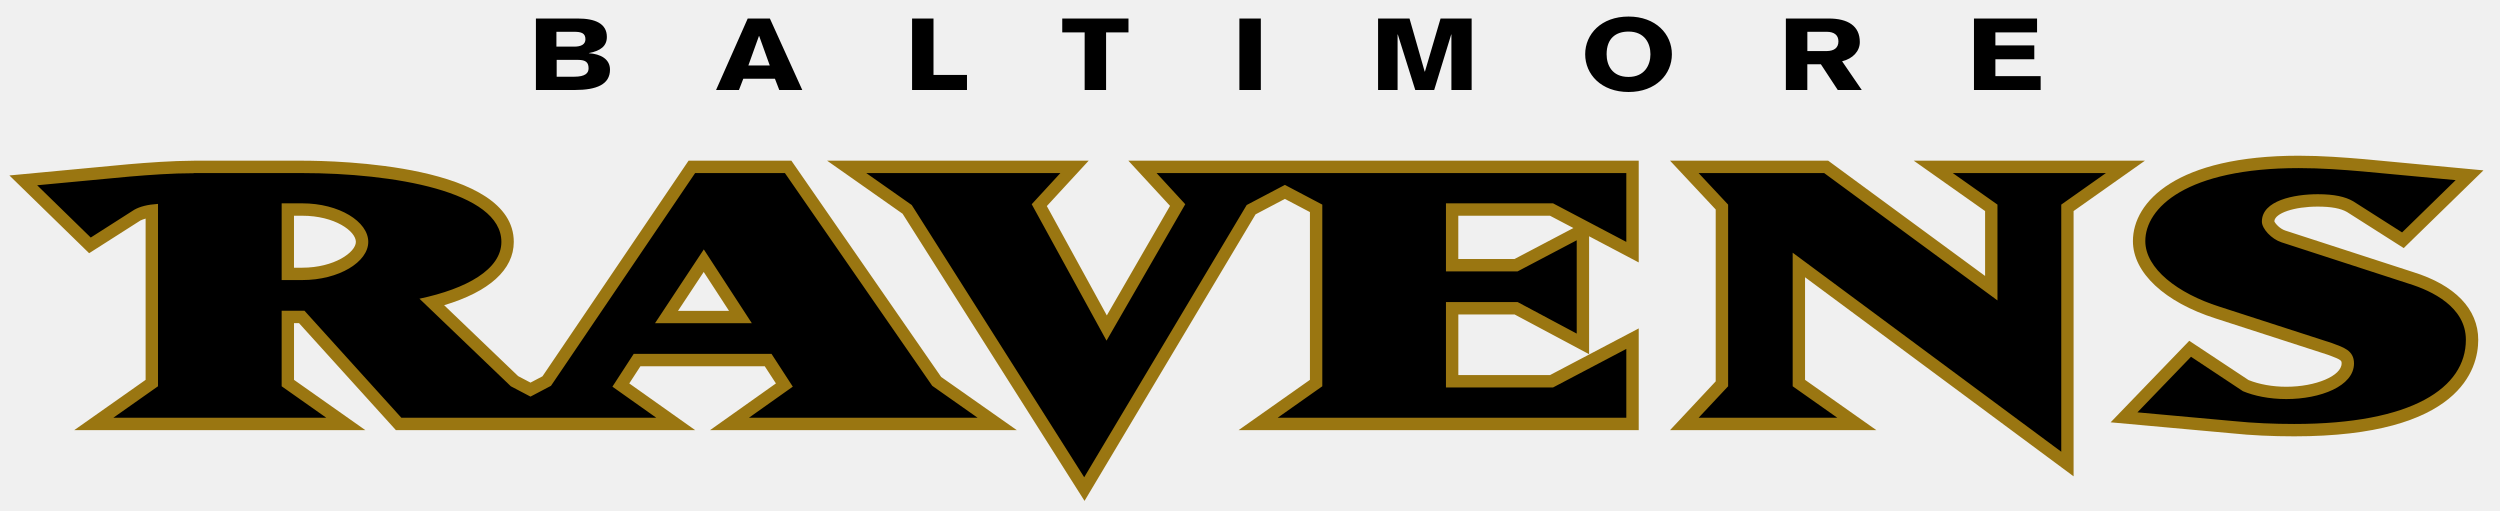
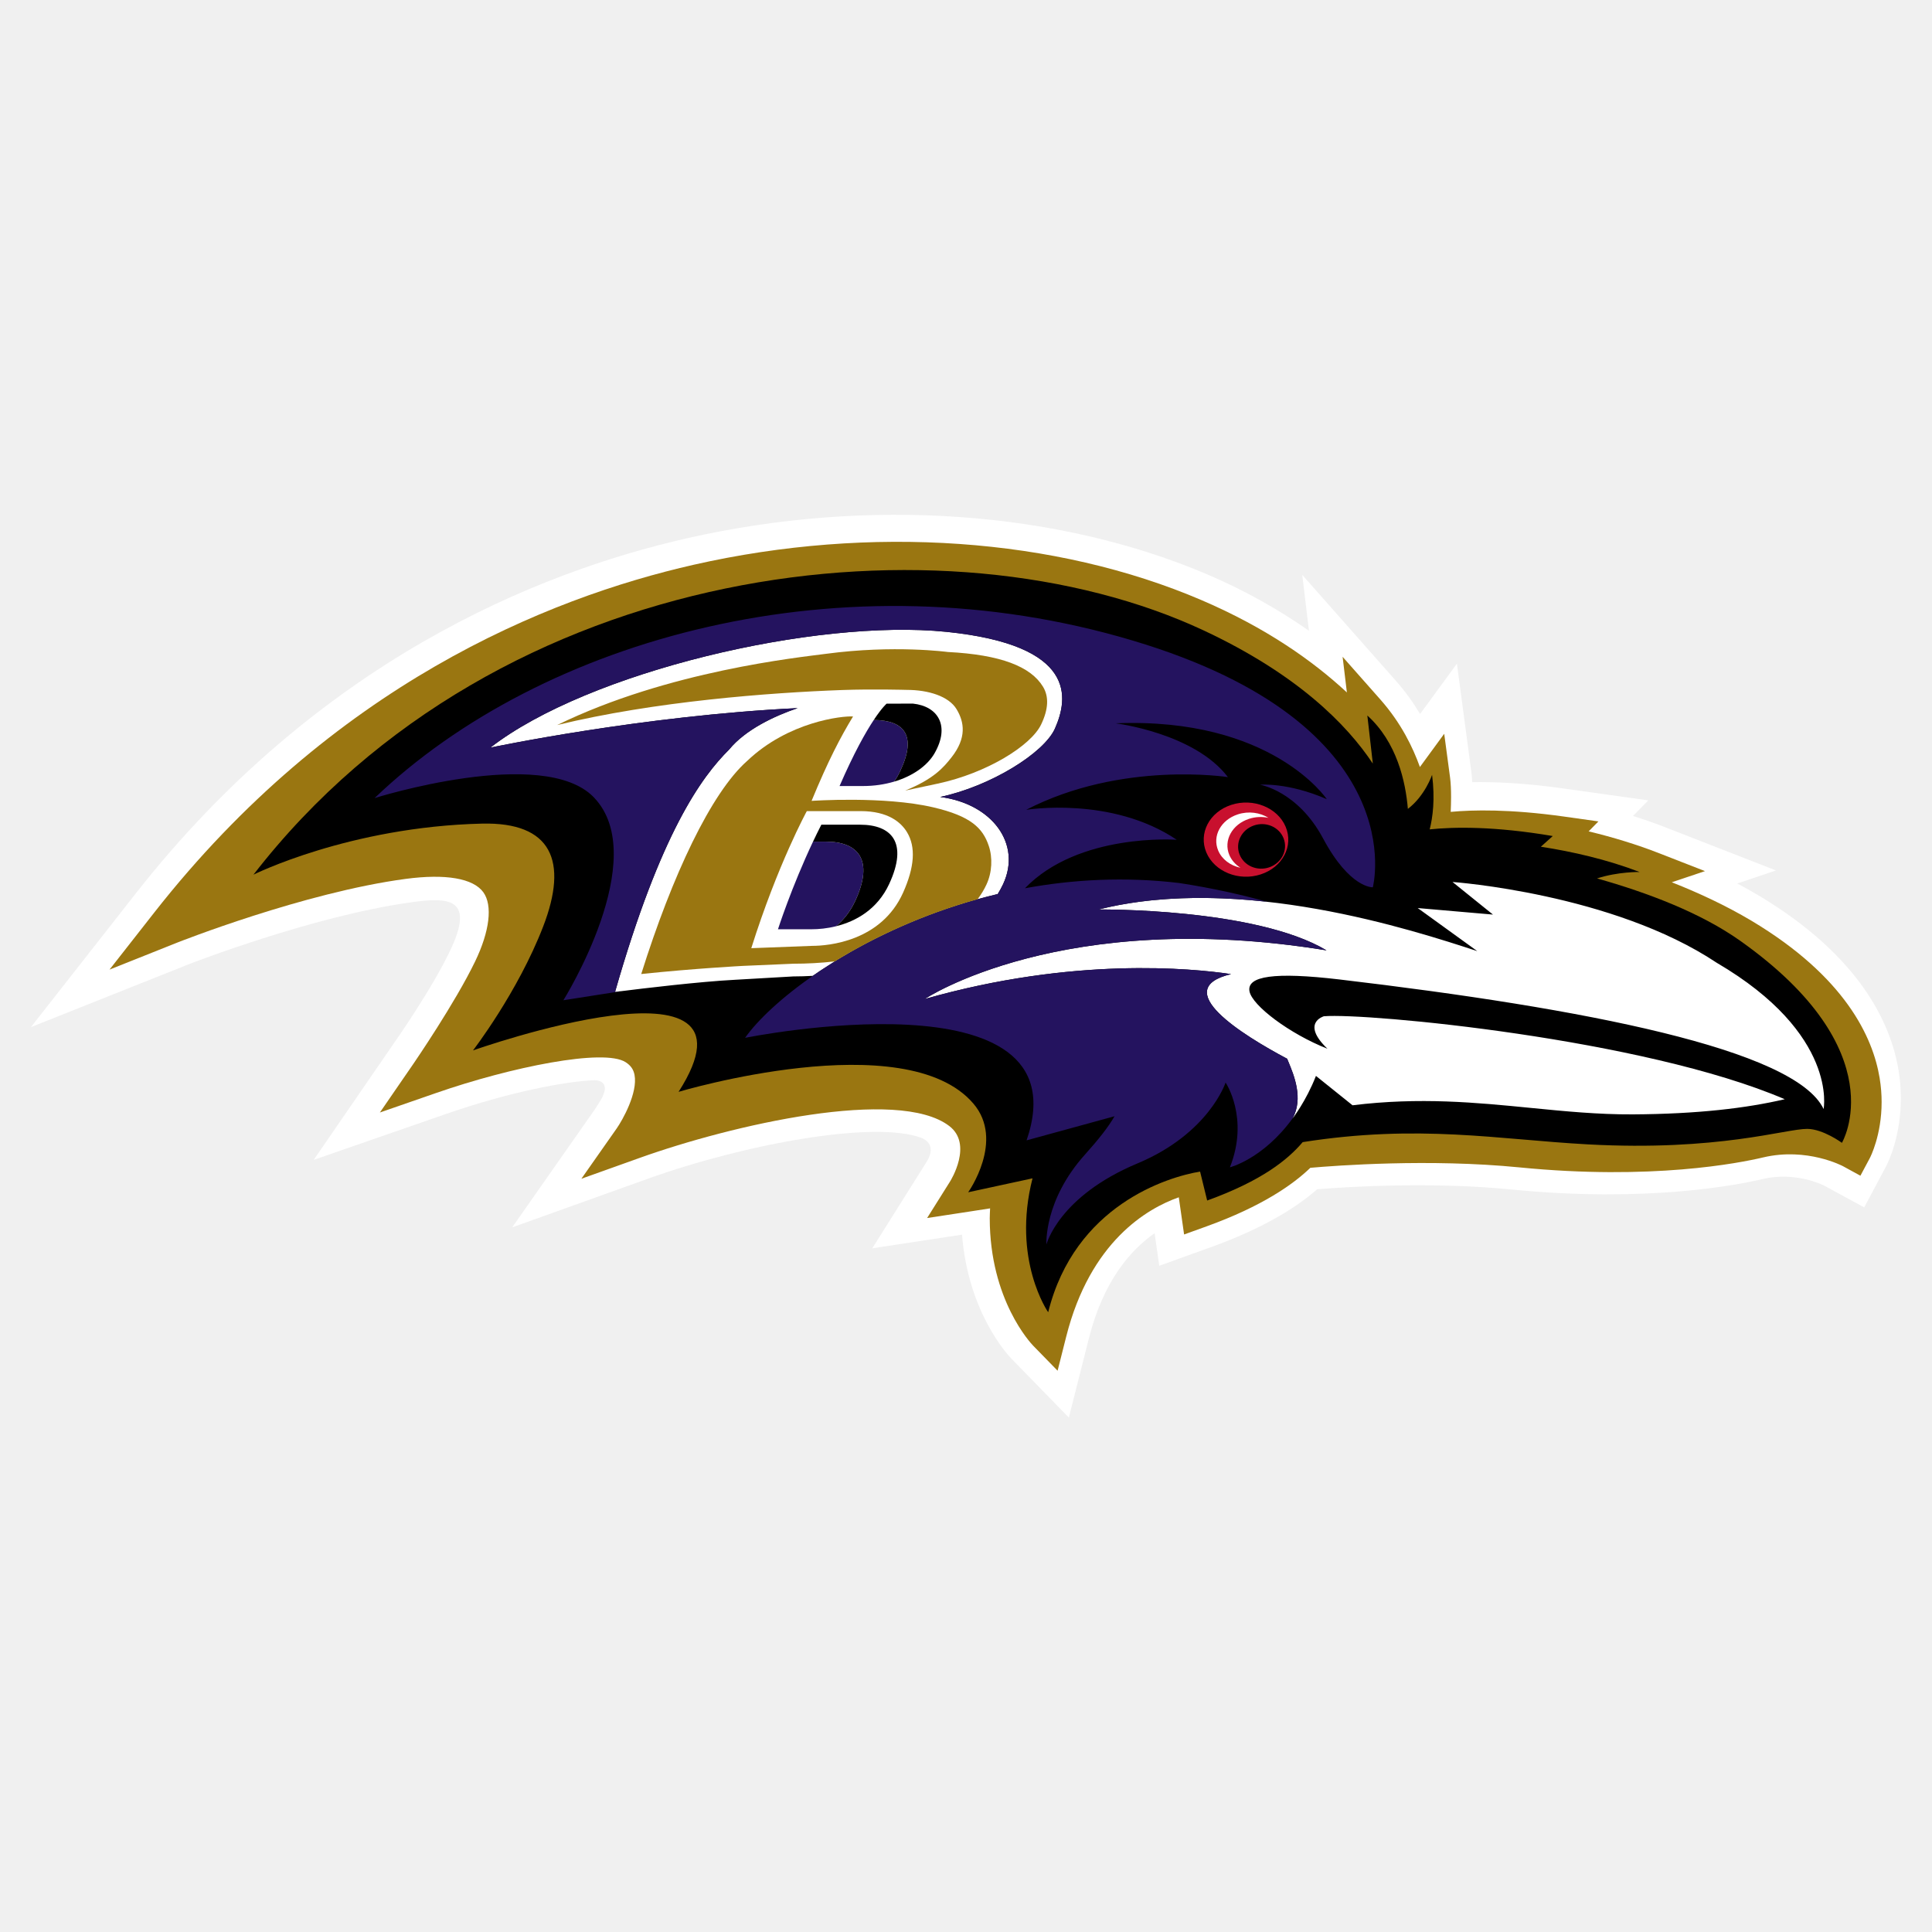
- <svg xmlns="http://www.w3.org/2000/svg" xml:space="preserve" height="39.333" viewBox="0 0 192.695 39.333" width="192.69" version="1.1">
-   <g transform="matrix(1.25 0 0 -1.25 -286.04 512.35)">
-     <g transform="matrix(.25 0 0 .25 229.41 295.59)">
-       <path d="m705.89 42.906c-37.767 0-51.174 14.187-51.174 26.33 0 9.707 9.774 18.836 25.49 23.842 0 0 33.795 10.932 34.627 11.207 0.156 0.059 0.764 0.281 0.764 0.281 3.461 1.285 3.461 1.582 3.461 2.377 0 3.832-7.961 7.197-17.045 7.197-4.241 0-8.349-0.742-11.646-2.064-0.721-0.475-18.285-12.105-18.285-12.105l-24.242 25.133 37.545 3.408c5.63 0.594 12.233 0.914 19.051 0.914 51.218 0 56.744-20.818 56.744-29.768 0-9.455-7.161-16.89-20.166-20.908l-39.29-12.758c-1.753-0.565-3.158-2.207-3.41-2.875 0.178-2.51 6.107-4.521 13.4-4.521 4.122 0 7.054 0.548 9 1.662 0.223 0.148 17.492 11.127 17.492 11.127l24.576-23.961-36.877-3.469c-5.986-0.505-12.938-1.047-20.016-1.047zm-649 1.537c-7.019 0.044-13.992 0.581-19.979 1.078-0.037 0.015-36.906 3.469-36.906 3.469l24.584 23.975s15.583-9.923 15.828-10.094c0.423-0.23 1.023-0.394 1.588-0.58v49.719c-2.518 1.768-21.998 15.5-21.998 15.5h89.742s-19.474-13.732-21.992-15.5v-17.484h1.545c2.102 2.325 29.865 32.984 29.865 32.984h92.268s-16.68-11.816-20.312-14.4c1.456-2.236 2.449-3.774 3.43-5.281h38.348c0.98 1.508 1.982 3.046 3.438 5.281-3.624 2.585-20.305 14.4-20.305 14.4h94.562s-22.303-15.665-23.32-16.393c-0.765-1.099-46.168-66.674-46.168-66.674h-31.707s-43.992 64.937-45.039 66.475c-0.297 0.163-1.679 0.883-3.691 1.945-2.176-1.129-3.623-1.902-3.816-2.006-0.61-0.6-16.18-15.51-22.81-21.86 13.89-4.152 21.47-10.956 21.47-19.52 0-23.819-54.352-25.037-65.248-25.037h-33.371zm195.24 0s22.133 15.553 23.262 16.355c0.81 1.255 56.09 88.531 56.09 88.531s51.657-86.548 52.734-88.346c0.579-0.304 4.33-2.279 9.039-4.76 3.766 1.976 6.772 3.572 7.723 4.062v51.723c-2.518 1.768-21.99 15.5-21.99 15.5h123.36v-31.357s-25.795 13.577-27.348 14.387h-28.268v-18.695h17.336c1.53 0.81 22.979 12.256 22.979 12.256v-36.355c4.761 2.51 15.301 8.065 15.301 8.065v-31.365h-86.727-70.619s10.495 11.395 12.842 13.928c-2.117 3.684-14.802 25.667-19.488 33.777-4.486-8.185-16.496-30.094-18.494-33.719 2.325-2.525 12.895-13.986 12.895-13.986h-80.623zm259.88 0l14.074 15.049v52.979c-1.627 1.738-14.074 15.039-14.074 15.039h63.6s-19.467-13.718-21.984-15.5v-31.633c10.443 7.754 82.797 61.379 82.797 61.379v-81.789c2.51-1.782 21.984-15.523 21.984-15.523h-12.023-59.232s19.466 13.741 21.984 15.523v20.01c-9.544-7.011-48.365-35.533-48.365-35.533h-48.76zm-424.26 16.965h2.504c10.123 0 16.576 4.782 16.576 8.072 0 3.164-6.609 7.955-16.576 7.955h-2.504v-16.027zm358.97 0h28.268c0.512 0.275 3.916 2.057 7.221 3.795-0.186 0.089-16.624 8.75-18.146 9.545h-17.342v-13.34zm-232.65 17.334c2.637 4.04 4.814 7.399 7.807 11.996h-15.73c3.053-4.612 5.272-7.971 7.924-11.996z" transform="matrix(.8 0 0 -.8 0 453.08)" fill="#9a7611" />
-       <path d="m499.21 0c-8.43 0-13.369 5.436-13.369 11.623 0 6.187 4.939 11.639 13.369 11.639 8.422 0 13.361-5.452 13.361-11.639 0-6.187-4.94-11.623-13.36-11.623zm-336.87 0.609v22.035h12.039c6.714 0 10.799-1.745 10.799-6.283 0-3.246-2.896-4.826-6.498-5.049v-0.053c3.602-0.683 5.533-2.162 5.533-4.984 0-4.115-3.609-5.666-8.949-5.666h-12.924zm65.299 0-9.758 22.035h7.055l1.338-3.467h9.758l1.338 3.467h7.092l-9.988-22.035h-6.834zm50.676 0v22.035h16.928v-4.641h-10.324v-17.395h-6.604zm46.301 0v4.277h6.908v17.758h6.604v-17.758h6.906v-4.277h-20.418zm54.613 0v22.035h6.609v-22.035h-6.609zm42.758 0v22.035h6.016v-17.111h0.074l5.377 17.111h5.832l5.242-17.111h0.068v17.111h6.238v-22.035h-9.582l-4.82 16.369h-0.074l-4.678-16.369h-9.693zm125.73 0v22.035h6.611v-7.924h4.188l5.199 7.924h7.398l-6.061-8.852c3.305-0.802 5.459-3.098 5.459-5.936 0-4.954-3.64-7.248-9.582-7.248h-13.213zm57.992 0v22.035h20.559v-4.269h-13.955v-5.207h11.994v-4.264h-11.994v-4.018h12.848v-4.277h-19.451zm-106.5 4.025c4.894 0 6.752 3.535 6.752 6.988 0 3.402-1.857 6.996-6.752 6.996-5.199 0-6.76-3.78-6.76-6.996 0-4.954 2.89-6.988 6.76-6.988zm-330.55 0.066h5.496c2.191 0 3.453 0.43 3.453 2.287 0 1.604-1.336 2.289-3.453 2.289h-5.496v-4.576zm385.68 0h6.045c2.117 0.03 3.535 0.928 3.535 2.963 0 2.042-1.418 2.943-3.535 2.973h-6.045v-5.936zm-323.24 1.301h0.074l3.268 9.09h-6.604l3.262-9.09zm-62.359 7.359h6.572c2.443 0 3.262 0.801 3.262 2.621 0 1.426-0.966 2.57-4.457 2.57h-5.377v-5.191zm537.15 33.363c-34.73 0-47.355 12.27-47.355 22.512 0 8.445 9.96 16.109 22.824 20.201l34.729 11.238c3.394 1.292 6.789 2.175 6.789 6.268 0 7.048-10.428 10.992-20.863 10.992-5.348 0-9.967-1.009-13.369-2.42l-16.02-10.621-16.518 17.135 29.627 2.695c6.075 0.624 12.618 0.891 18.701 0.891 36.423 0 52.934-11.125 52.934-25.957 0-10.108-10.451-15.085-17.484-17.262l-39.342-12.781c-3.157-1.032-6.068-4.218-6.068-6.394 0-6.514 9.961-8.445 17.24-8.445 5.102 0 8.503 0.78 10.932 2.191l15.055 9.588 16.518-16.117-28.668-2.682c-6.068-0.527-12.864-1.031-19.66-1.031zm-649 1.537-0.045 0.045c-6.781 0-13.555 0.52-19.615 1.018l-28.66 2.695 16.518 16.117 13.412-8.562c1.745-0.995 4.116-1.605 7.324-1.812v56.23l-13.777 9.707h65.672l-13.771-9.707v-23.283h7.041l29.865 32.99h27.436 24.77 26.396l-13.531-9.588 6.557-10.102h42.5l6.557 10.102-13.531 9.588h70.521l-14-9.848-45.418-65.59h-27.689l-44.436 65.59-6.32 3.328-6.061-3.188-28.172-26.998c14.572-3.06 25.26-9.069 25.26-17.514 0-15.59-33.511-21.219-61.43-21.219h-33.371zm207.3 0 14.021 9.848 53.172 83.936 50.096-83.936 11.781-6.203 11.533 6.078v56.008l-13.77 9.707h107.5v-21.227l-22.586 11.883h-33.021v-26.328h22.096l18.219 9.723v-28.773l-18.219 9.588h-22.096v-20.975h33.021l22.586 11.891v-21.219h-98.344-13.836-32.643l8.838 9.604-24.271 42.061-23.068-42.061 8.838-9.604h-59.848zm256.62 0 9.1 9.723v56.008l-9.1 9.707h42.773l-13.77-9.707v-41.184l82.807 61.363v-76.188l13.77-9.723h-47.215l13.777 9.723v29.537l-53.424-39.26h-38.719zm-436.86 9.328h6.314c11.408 0 20.387 5.63 20.387 11.891 0 6.142-8.979 11.766-20.387 11.766h-6.314v-23.656zm130.15 14.201 14.811 22.764h-29.857l15.047-22.764z" transform="matrix(.8 0 0 -.8 0 453.08)" />
-     </g>
-   </g>
+ <svg xmlns="http://www.w3.org/2000/svg" width="500" height="500" viewBox="0 0 500 500" fill="none">
+   <path fill-rule="evenodd" clip-rule="evenodd" d="M491.341 276.976C489.382 265.047 481.522 247.527 455.159 231.764C453.378 230.698 451.508 229.662 449.581 228.641C454.513 226.982 459.611 225.271 459.611 225.271L430.394 213.878C427.894 212.902 425.271 212.024 422.616 211.17C424.547 209.21 426.584 207.141 426.584 207.141L404.181 204.002C394.501 202.644 386.865 202.331 381.014 202.416C380.957 201.473 380.884 200.603 380.787 199.822C380.787 199.814 377.046 171.764 377.046 171.764C377.046 171.764 368.378 183.6 367.516 184.775C365.674 181.705 363.584 178.818 361.185 176.106C361.185 176.102 337.022 148.78 337.022 148.78C337.022 148.78 337.985 156.818 338.758 163.234C330.923 157.769 322.307 152.886 312.777 148.8C273.899 132.126 224.735 128.662 177.884 139.282C138.697 148.17 82.117 171.341 35.123 231.243L8 265.819L48.825 249.556C49.151 249.426 80.665 237.139 106.081 233.557C115.558 232.219 122.816 232.113 116.924 245.096C112.281 255.342 101.734 270.296 101.625 270.446L81.181 300.18L115.282 288.34C131.683 282.636 146.406 279.826 153.851 279.562C156.51 279.611 156.998 281.367 156.16 283.278C155.92 283.941 155.782 284.287 153.94 287.116L132.558 317.635L167.63 305.071C193.082 295.939 226.544 289.926 238.514 294.5C239.49 294.87 242.653 296.549 239.518 301.148L225.743 323.063C225.743 323.063 246.081 319.977 248.971 319.529C250.569 339.542 260.608 350.454 261.844 351.715L276.619 366.868L281.807 346.348C285.532 331.581 292.549 323.534 298.811 319.151C298.811 319.159 300.014 327.584 300.014 327.584L313.712 322.644C325.227 318.48 334.342 313.479 340.905 307.775C349.585 307.088 370.793 305.823 391.163 307.84C426.271 311.312 449.821 306.645 456.204 305.128C464.742 303.107 471.939 306.754 472.016 306.795L482.453 312.471L488.085 301.9C488.751 300.631 491.935 294.032 491.935 284.25C491.935 281.827 491.74 279.379 491.341 276.976Z" fill="white" />
+   <path fill-rule="evenodd" clip-rule="evenodd" d="M486.45 279.003C484.714 268.436 477.562 252.815 453.313 238.308C446.828 234.446 439.786 231.14 432.659 228.331L441.246 225.444L429.451 220.842C423.608 218.561 417.469 216.682 411.138 215.158C412.354 213.926 413.671 212.58 413.671 212.58L404.633 211.307C390.711 209.36 381.1 209.583 375.444 210.112C375.497 208.892 375.537 207.603 375.537 206.302C375.537 204.481 375.468 202.688 375.277 201.236L373.761 189.905C373.761 189.905 368.264 197.415 367.471 198.5C365.653 193.45 362.673 187.193 357.233 181.029L347.467 169.983L348.573 179.204C339.794 171.048 327.646 162.473 310.992 155.329C273.212 139.127 225.308 135.781 179.591 146.145C141.275 154.833 85.942 177.508 39.937 236.145L28.346 250.933L45.8 243.972C46.126 243.846 78.591 230.986 104.983 227.457C115.33 226.082 122.474 227.306 125.089 230.917C127.528 234.299 126.743 240.992 122.954 248.835C117.766 259.597 107.162 275.047 107.056 275.21L98.315 287.915L112.895 282.857C132.106 276.177 156.327 271.237 161.941 274.909C163.239 275.758 163.938 276.759 164.21 278.157C165.109 282.825 161.092 289.899 159.612 292.022L150.46 305.061L165.463 299.694C189.431 291.099 232.403 281.243 245.686 291.424C251.83 296.136 246.089 305.447 245.832 305.837L239.937 315.225L250.882 313.554C250.882 313.554 253.578 313.135 256.237 312.725C256.204 313.583 256.147 314.453 256.147 315.27C256.147 336.457 266.865 347.723 267.381 348.26L273.704 354.741L275.924 345.954C282.145 321.291 296.867 312.753 305.072 309.858C305.3 311.493 306.442 319.482 306.442 319.482L312.297 317.368C326.658 312.184 334.7 306.496 339.115 302.227C345.722 301.649 369.927 299.82 393.167 302.113C427.393 305.504 450.142 301.003 456.302 299.539C467.649 296.856 476.871 301.763 476.968 301.812L481.473 304.272L483.893 299.739C484.047 299.454 486.962 293.782 486.962 285.207C486.962 283.28 486.812 281.207 486.45 279.003Z" fill="#9A7611" />
+   <path fill-rule="evenodd" clip-rule="evenodd" d="M450.3 243.429C440.176 236.269 426.54 231.06 413.309 227.336C418.819 225.555 424.336 225.673 424.336 225.673C415.859 222.433 407.007 220.408 398.774 219.131L401.856 216.366C386.775 213.797 376.249 213.992 370.004 214.642C370.789 211.552 371.427 206.832 370.622 200.53C370.622 200.53 368.792 205.962 364.356 209.336C363.771 202.286 361.518 192.089 353.866 185.169L355.285 197.615C348.544 187.462 335.716 174.48 311.464 163.136C245.536 132.321 129.366 144.002 65.597 226.364C65.597 226.364 90.395 213.972 124.751 213.15C142.751 212.727 147.126 222.807 140.567 239.794C133.972 256.866 122.413 271.845 122.413 271.845C122.413 271.845 200.161 244.295 175.615 282.567C175.615 282.567 234.306 264.99 251.911 285.608C260.095 295.175 250.565 308.556 250.565 308.556L267.215 304.953C261.815 326.1 271.268 339.607 271.268 339.607C278.14 311.963 302.1 304.6 310.581 303.205L312.415 310.694C326.629 305.555 333.313 300.086 337.135 295.581C367.235 290.849 387.674 294.894 410.878 296.159C444.677 298.005 462.148 292.117 467.731 292.154C471.829 292.191 476.688 295.764 476.688 295.764C476.688 295.764 490.735 272.052 450.3 243.429Z" fill="black" />
+   <path fill-rule="evenodd" clip-rule="evenodd" d="M215.242 249.324C214.635 249.71 213.534 250.41 213.196 250.633C212.838 250.861 212.468 251.101 212.11 251.341C211.777 251.578 211.441 251.806 211.107 252.033C211.046 252.075 210.984 252.116 210.923 252.158C210.827 252.221 210.732 252.287 210.636 252.353C210.541 252.419 210.445 252.485 210.35 252.548C208.634 252.642 206.942 252.699 205.296 252.699L190.134 253.573C181.132 254.033 165.938 255.858 160.884 256.501C159.799 256.631 159.177 256.708 159.177 256.708C170.956 215.484 181.588 201.034 188.707 193.968C192.94 188.804 200.425 185.303 206.426 183.262C166.105 185.185 126.906 193.484 126.906 193.484C152.257 173.809 211.037 160.062 244.922 163.518C278.802 166.978 276.497 180.721 273.013 188.56C270.191 194.895 256.351 203.482 243.336 206.255C256.81 208.011 264.442 218.412 259.616 228.796C259.201 229.686 258.721 230.548 258.209 231.378C243.828 234.793 231.065 240.209 220.592 246.124C220.226 246.34 219.864 246.551 219.498 246.759C219.394 246.819 219.291 246.879 219.187 246.94C218.802 247.164 218.415 247.389 218.034 247.617C217.926 247.681 217.817 247.745 217.709 247.809C217.447 247.964 217.184 248.118 216.92 248.279C216.53 248.516 216.146 248.756 215.766 248.993C215.702 249.033 215.638 249.073 215.574 249.113C215.503 249.158 215.386 249.232 215.242 249.324ZM461.892 284.478C451.984 286.791 439.388 288.308 422.555 288.401C413.587 288.445 404.994 287.597 396.215 286.731C382.084 285.337 367.471 283.895 350.036 286.047L340.567 278.444C338.01 285.01 334.501 289.475 334.501 289.475C337.397 284.292 334.86 278.207 333.423 274.76C333.311 274.492 333.206 274.239 333.11 274.004C321.466 267.812 302.409 255.964 318.595 252.097C308.512 250.593 277.794 247.56 239.307 258.55C239.307 258.55 274.887 234.785 343.311 245.954C324.824 234.919 284.316 235.374 284.316 235.374C321.176 226.158 365.649 240.699 382.247 246.125L382.319 246.149L366.906 235.004L386.377 236.692L375.911 228.255C375.911 228.255 417.334 231.195 444.295 249.17C475.806 267.629 471.947 287.011 471.947 287.011C464.555 271.528 409.857 260.949 346.658 253.484C329.78 251.499 322.653 252.601 323.364 256.541C324.039 260.249 333.781 267.572 343.539 271.414C336.562 264.714 342.624 263.006 342.624 263.006C353.716 262.099 425.32 268.804 461.892 284.478Z" fill="white" />
+   <path fill-rule="evenodd" clip-rule="evenodd" d="M293.159 165.779C218.339 143.453 140.271 165.051 96.941 206.547C96.941 206.547 140.559 192.821 153.643 206.307C168.862 221.989 145.804 258.863 145.804 258.863L160.884 256.5C159.799 256.63 159.177 256.708 159.177 256.708C170.956 215.484 181.588 201.034 188.707 193.967C192.94 188.804 200.425 185.303 206.426 183.262C166.105 185.185 126.906 193.484 126.906 193.484C152.257 173.809 211.037 160.062 244.922 163.518C278.803 166.978 276.497 180.721 273.013 188.56C270.191 194.894 256.351 203.482 243.336 206.254C256.81 208.011 264.442 218.411 259.616 228.796C259.201 229.686 258.721 230.548 258.209 231.377C243.828 234.793 231.065 240.208 220.592 246.124C220.226 246.34 219.864 246.551 219.498 246.759L219.187 246.94C218.802 247.164 218.415 247.389 218.034 247.616C217.926 247.68 217.819 247.744 217.711 247.808L217.709 247.809C217.447 247.963 217.185 248.118 216.92 248.279C216.53 248.516 216.146 248.756 215.765 248.994L215.574 249.113C215.426 249.207 215.277 249.3 215.128 249.393C214.904 249.533 214.68 249.672 214.46 249.816C214.034 250.08 213.615 250.357 213.196 250.633L213.196 250.633C212.838 250.861 212.468 251.101 212.11 251.341C211.777 251.578 211.442 251.806 211.108 252.032L210.923 252.158C202.316 258.074 196.066 263.998 192.826 268.592C192.826 268.592 280.945 250.743 265.678 295.122L288.439 288.885C286.833 291.69 284.291 294.894 280.835 298.749C270.077 310.698 270.817 322.058 270.817 322.058C270.817 322.058 273.976 309.629 294.334 301.107C312.899 293.349 317.18 280.16 317.18 280.16C317.18 280.16 323.364 289.3 318.302 302.099C318.302 302.099 326.853 299.964 334.505 289.466C337.398 284.292 334.861 278.208 333.424 274.761C333.311 274.492 333.206 274.239 333.11 274.004C321.466 267.812 302.409 255.964 318.595 252.097C308.512 250.593 277.794 247.56 239.307 258.55C239.307 258.55 274.887 234.785 343.311 245.954C324.824 234.919 284.316 235.374 284.316 235.374C298.412 231.849 313.614 231.804 327.947 233.386C322.185 231.784 314.354 229.918 305.145 228.519C291.073 226.852 277.64 227.596 265.251 229.885C279.173 215.435 304.535 217.334 304.535 217.334C287.621 205.937 265.568 209.584 265.568 209.584C290.293 196.789 317.782 201.119 317.782 201.119C309.138 189.706 288.727 187.194 288.727 187.194C329.191 185.555 343.364 206.82 343.364 206.82C333.277 202.424 326.093 203.087 326.093 203.087C326.093 203.087 335.818 204.665 342.401 216.968C349.374 230.003 355.285 229.629 355.285 229.629C355.285 229.629 366.373 187.629 293.159 165.779ZM216.375 239.708C218.319 238.066 220.039 235.939 221.323 233.179C226.349 222.355 221.872 217.818 213.802 217.818H210.407C204.816 229.654 201.34 240.493 201.34 240.493H210C211.866 240.493 214.082 240.29 216.375 239.708ZM233.07 199.338C232.545 200.477 231.984 201.449 231.407 202.282C228.963 203.006 226.247 203.425 223.352 203.425H217.278C221.039 194.764 224.044 189.479 226.129 186.332C234.041 186.401 237.258 190.349 233.07 199.338Z" fill="#24135F" />
+   <path fill-rule="evenodd" clip-rule="evenodd" d="M233.07 199.338C232.545 200.477 231.984 201.449 231.407 202.282C236.257 200.839 240.01 198.155 241.856 194.955C245.914 187.869 242.803 182.786 236.257 182.091L229.455 182.111C229.455 182.111 228.28 183.079 226.129 186.332C234.042 186.401 237.258 190.349 233.07 199.338Z" fill="black" />
+   <path fill-rule="evenodd" clip-rule="evenodd" d="M221.324 233.179C220.039 235.939 218.319 238.066 216.375 239.708C221.507 238.44 227.052 235.366 230.106 228.796C235.139 217.968 230.655 213.431 222.592 213.431H212.566C211.818 214.898 211.094 216.366 210.407 217.818H213.802C221.872 217.818 226.349 222.355 221.324 233.179Z" fill="black" />
+   <path fill-rule="evenodd" clip-rule="evenodd" d="M269.923 177.712C266.755 172.512 259.022 169.434 245.292 168.735C245.292 168.735 231.391 166.848 213.802 169.202C206.841 170.133 173.005 173.577 144.194 187.641C169.39 181.506 199.169 179.257 218.022 178.574C225.95 178.294 234.659 178.542 234.659 178.542C240.299 178.542 245.528 180.209 247.532 183.498C249.61 186.901 250.183 190.983 246.276 195.968C244.125 198.716 241.6 201.611 234.269 204.596L242.718 202.794C255.347 200.095 266.808 193 269.443 187.499C271.366 183.482 271.476 180.261 269.923 177.712Z" fill="#9A7611" />
+   <path fill-rule="evenodd" clip-rule="evenodd" d="M208.805 209.914H222.718C229.898 209.914 233.2 212.857 234.712 215.338C237.083 219.22 236.66 224.453 233.724 231.007C228.061 243.648 214.338 244.787 210.22 244.787L194.432 245.388C201.275 223.677 208.805 209.914 208.805 209.914ZM216.042 248.812C226.085 242.615 238.652 236.716 253.001 232.719C253.907 231.512 254.688 230.235 255.31 228.885C256.753 225.791 256.92 221.945 255.891 218.903C254.342 214.289 251.256 211.215 241.531 208.938C228.731 205.95 210.037 207.267 210.037 207.267C214.338 196.822 217.55 190.715 220.766 185.421C218.002 185.242 204.06 186.722 193.354 196.936C184.031 205.177 173.96 226.584 165.95 252.077C179.73 250.629 192.22 249.975 192.22 249.975L205.32 249.409C208.764 249.409 212.387 249.222 216.042 248.812Z" fill="#9A7611" />
+   <path fill-rule="evenodd" clip-rule="evenodd" d="M326.263 226.295C331.931 224.453 334.822 218.936 332.724 213.967C330.626 208.991 324.324 206.454 318.664 208.296C313.001 210.129 310.106 215.655 312.204 220.627C314.302 225.596 320.6 228.141 326.263 226.295ZM328.557 224.437C331.716 223.303 333.354 219.973 332.208 216.996C331.069 214.016 327.593 212.52 324.434 213.658C321.283 214.785 319.636 218.111 320.779 221.087C321.921 224.071 325.397 225.563 328.557 224.437Z" fill="#C8102E" />
+   <path fill-rule="evenodd" clip-rule="evenodd" d="M318.152 221.274C316.574 217.541 318.855 213.345 323.234 211.918C324.926 211.369 326.678 211.308 328.28 211.662C326.092 210.28 323.128 209.849 320.351 210.756C315.96 212.179 313.683 216.366 315.269 220.123C316.237 222.425 318.449 224.022 321.026 224.575C319.758 223.774 318.737 222.652 318.152 221.274Z" fill="#FFFFFE" />
</svg>
